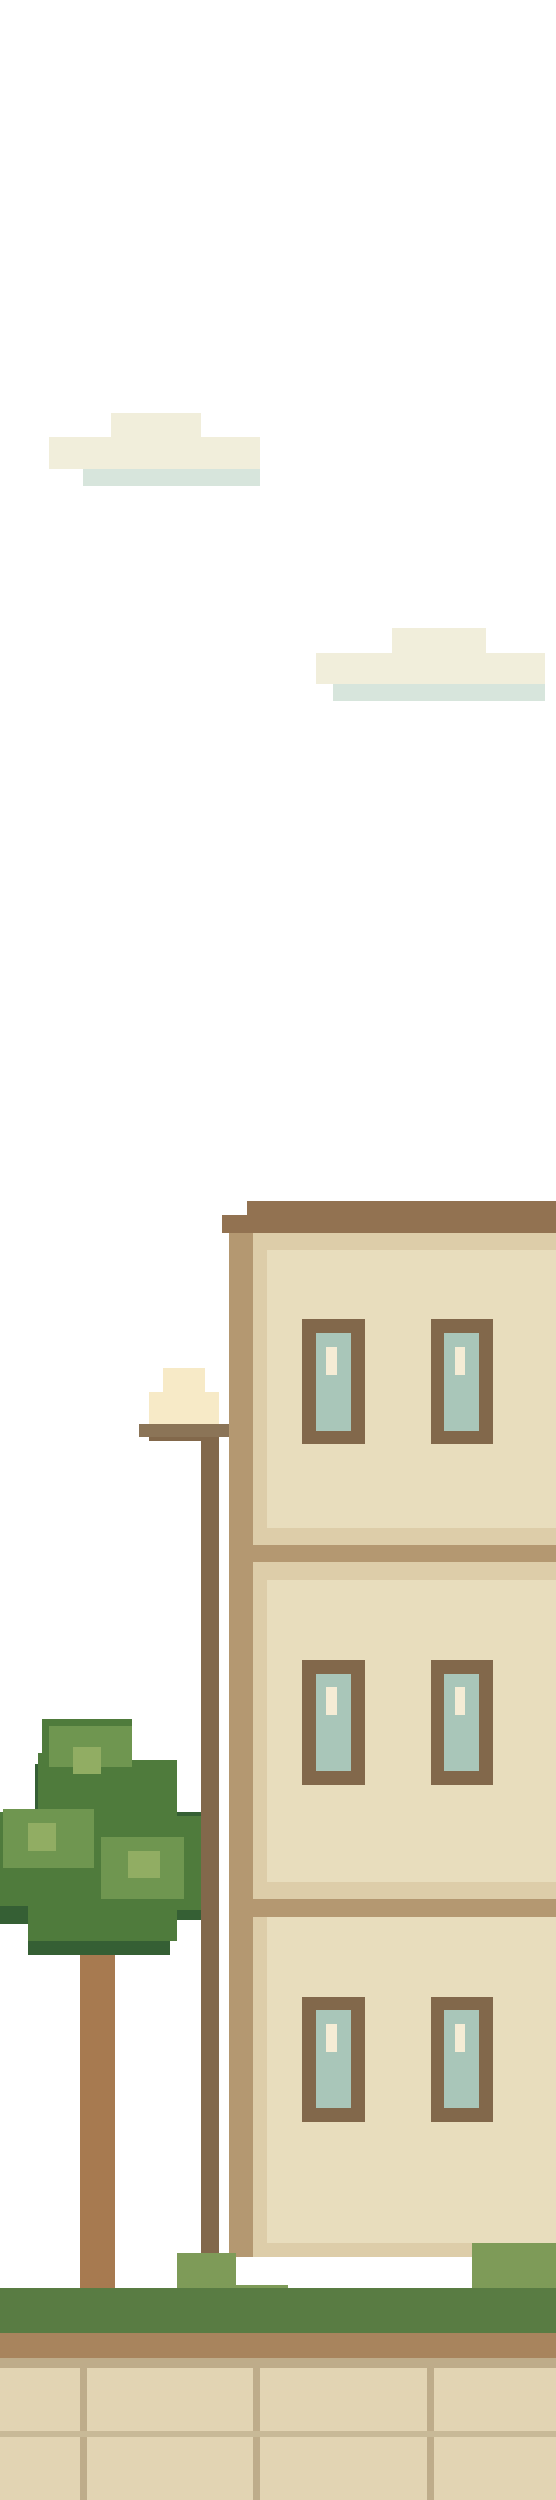
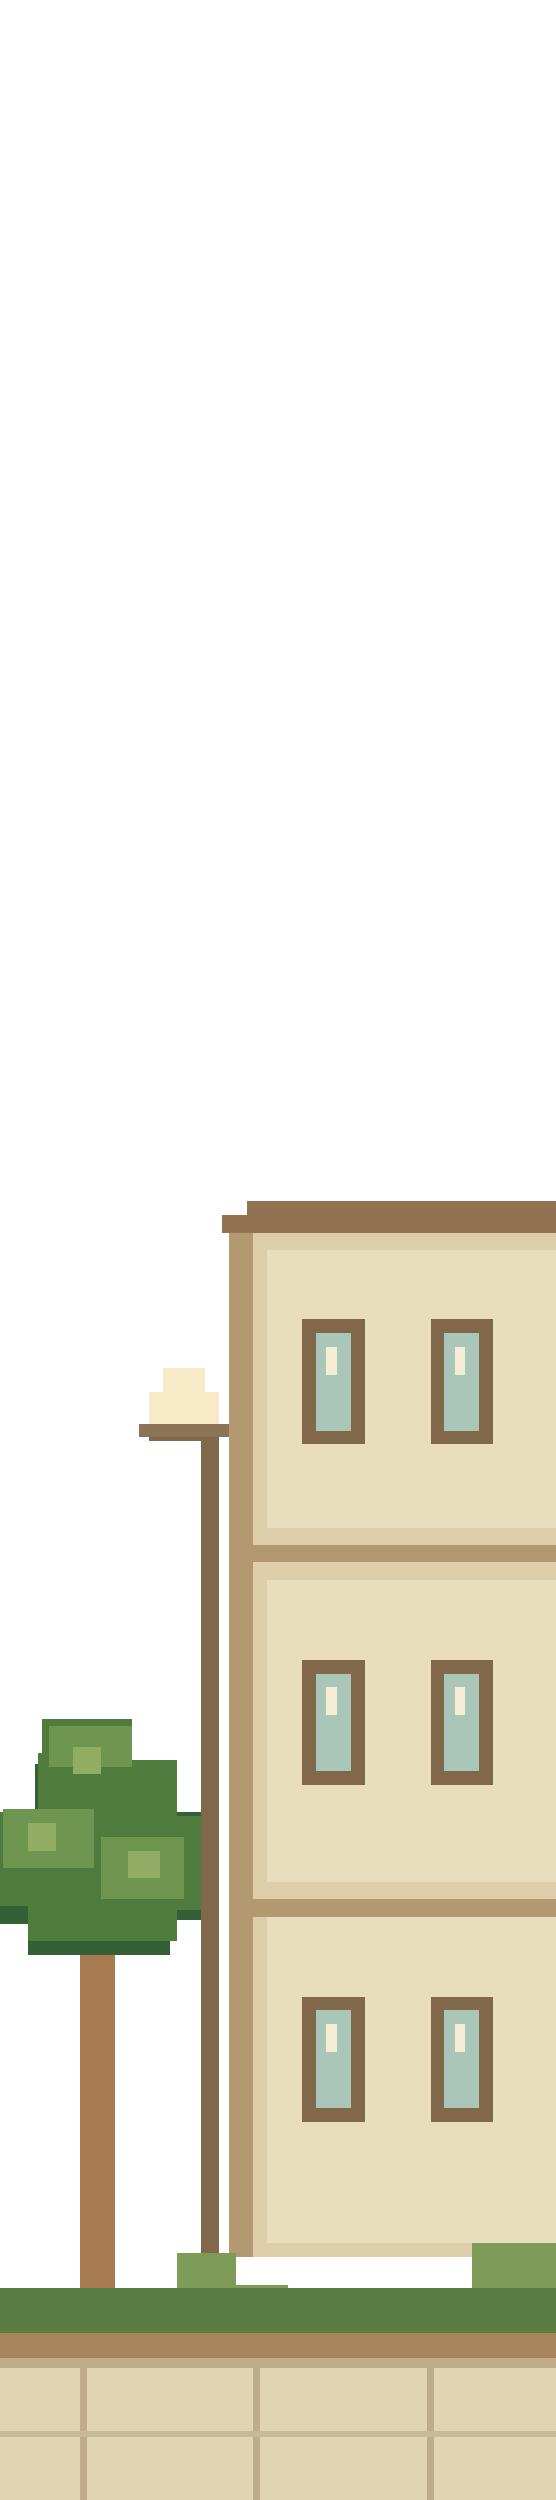
<svg xmlns="http://www.w3.org/2000/svg" viewBox="0 0 160 720" preserveAspectRatio="none" shape-rendering="crispEdges" aria-hidden="true">
-   <path fill="#F1EEDB" d="M14 126h18v-7h26v7h17v9H14zm77 62h22v-7h27v7h17v9H91z" />
-   <path fill="#D7E5DC" d="M24 135h51v5H24zm72 62h61v5H96z" />
  <path fill="#8FA876" d="M80 395h20v-15h17v15h18v-8h25v19H80z" />
  <path fill="#6E8A5A" d="M102 406h58v10h-58z" />
  <path fill="#927251" d="M71 346h89v9H64v-5h7z" />
  <path fill="#DDCDA9" d="M66 355h94v295H66z" />
  <path fill="#B49871" d="M66 355h7v295h-7zm0 90h94v5H66zm0 102h94v5H66z" />
  <path fill="#E8DDBD" d="M77 360h83v80H77zm0 95h83v87H77zm0 97h83v94H77z" />
  <path fill="#82684B" d="M87 380h18v36H87zm37 0h18v36h-18zM87 478h18v36H87zm37 0h18v36h-18zM87 575h18v36H87zm37 0h18v36h-18z" />
  <path fill="#A9C6B9" d="M91 384h10v28H91zm37 0h10v28h-10zM91 482h10v28H91zm37 0h10v28h-10zM91 579h10v28H91zm37 0h10v28h-10z" />
  <path fill="#F5ECD5" d="M94 388h3v8h-3zm37 0h3v8h-3zM94 486h3v8h-3zm37 0h3v8h-3zM94 583h3v8h-3zm37 0h3v8h-3z" />
  <path fill="#A77A50" d="M23 548h10v118H23z" />
  <path fill="#355F34" d="M10 508h38v14h12v31H49v10H8v-9H0v-32h10z" />
  <path fill="#4F7B3C" d="M12 495h26v12h13v16h11v27H51v9H8v-10H0v-27h11v-17h1z" />
  <path fill="#6F9650" d="M14 497h24v12H14zM1 521h26v17H1zm28 8h24v18H29z" />
  <path fill="#91AD63" d="M21 503h8v8h-8zM8 525h8v8H8zm29 8h9v8h-9z" />
  <path fill="#82684B" d="M58 411h5v256h-5zM43 410h20v5H43z" />
  <path fill="#F7EAC7" d="M43 401h20v9H43zm4-7h12v7H47z" />
  <path fill="#8B7457" d="M40 410h26v4H40z" />
  <path fill="#7E9B58" d="M51 649h17v9h15v9H51zm85-3h24v21h-34v-8h10z" />
  <path fill="#597C43" d="M0 659h160v13H0z" />
  <path fill="#A8845D" d="M0 672h160v7H0z" />
  <path fill="#E2D4B3" d="M0 679h160v41H0z" />
  <path fill="#BEAC8A" d="M0 679h160v3H0zM23 682h2v38h-2zm50 0h2v38h-2zm50 0h2v38h-2z" />
  <path fill="#C8B997" d="M0 700h160v2H0z" />
</svg>
